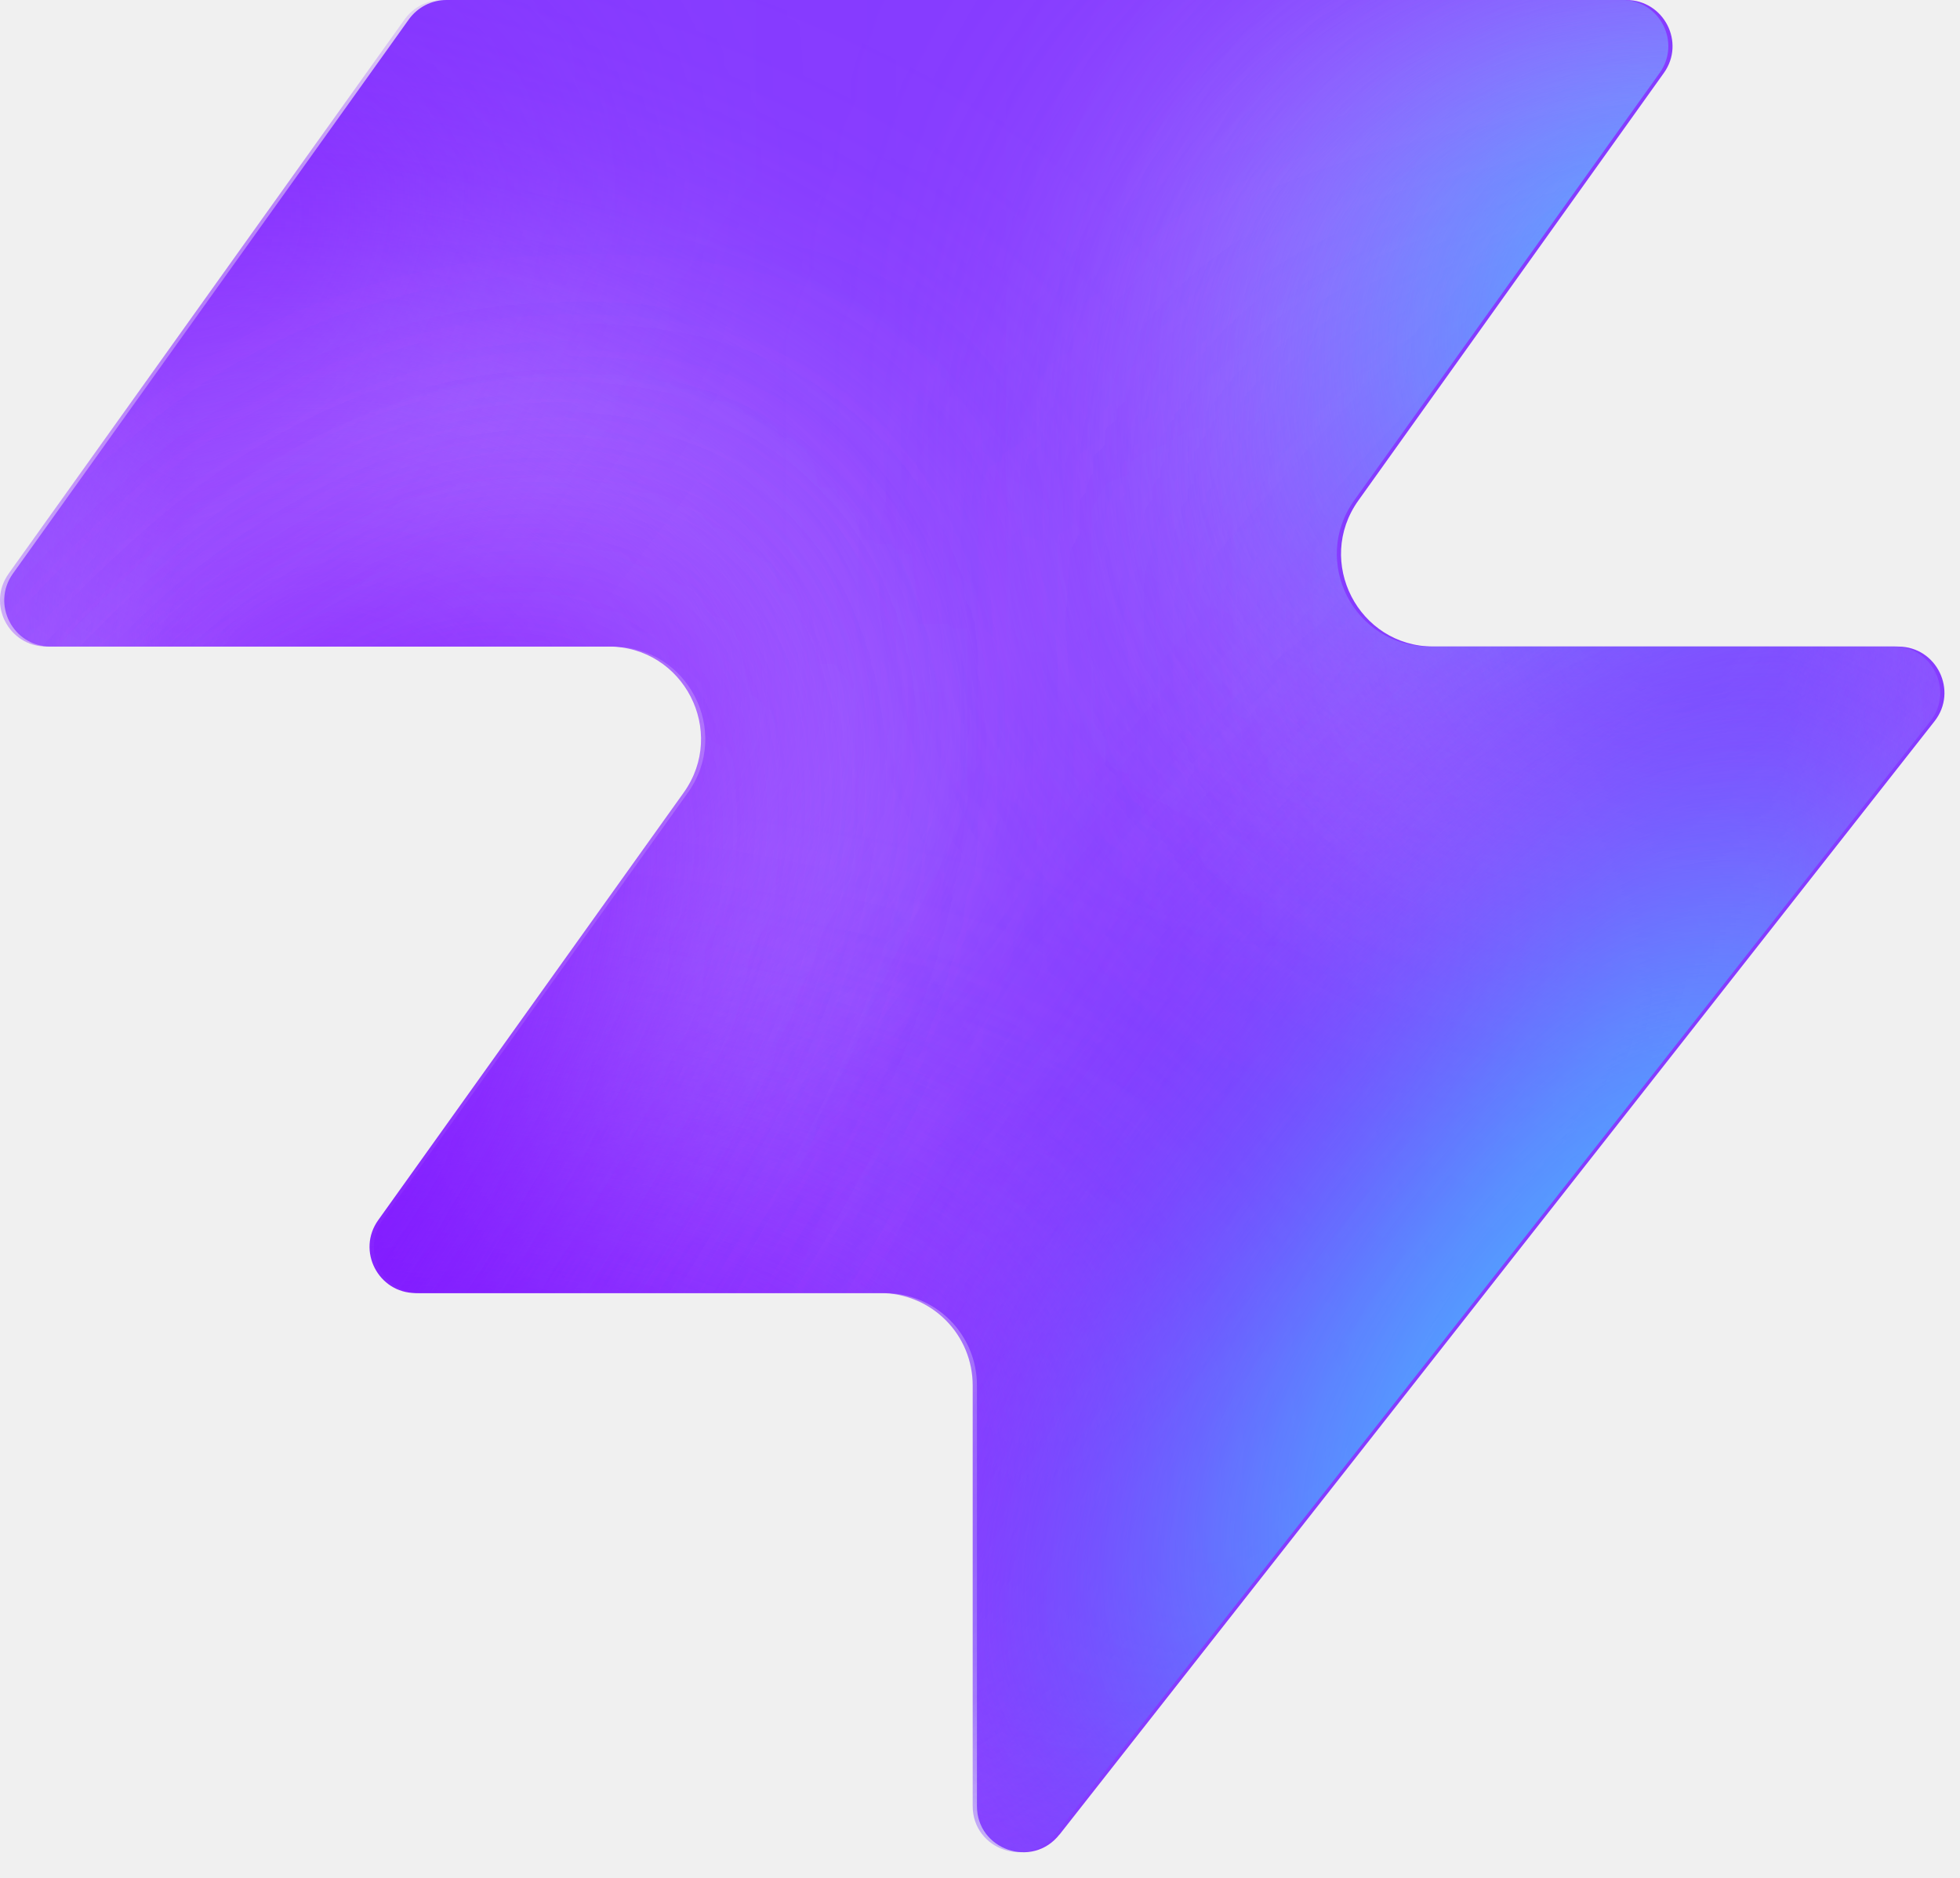
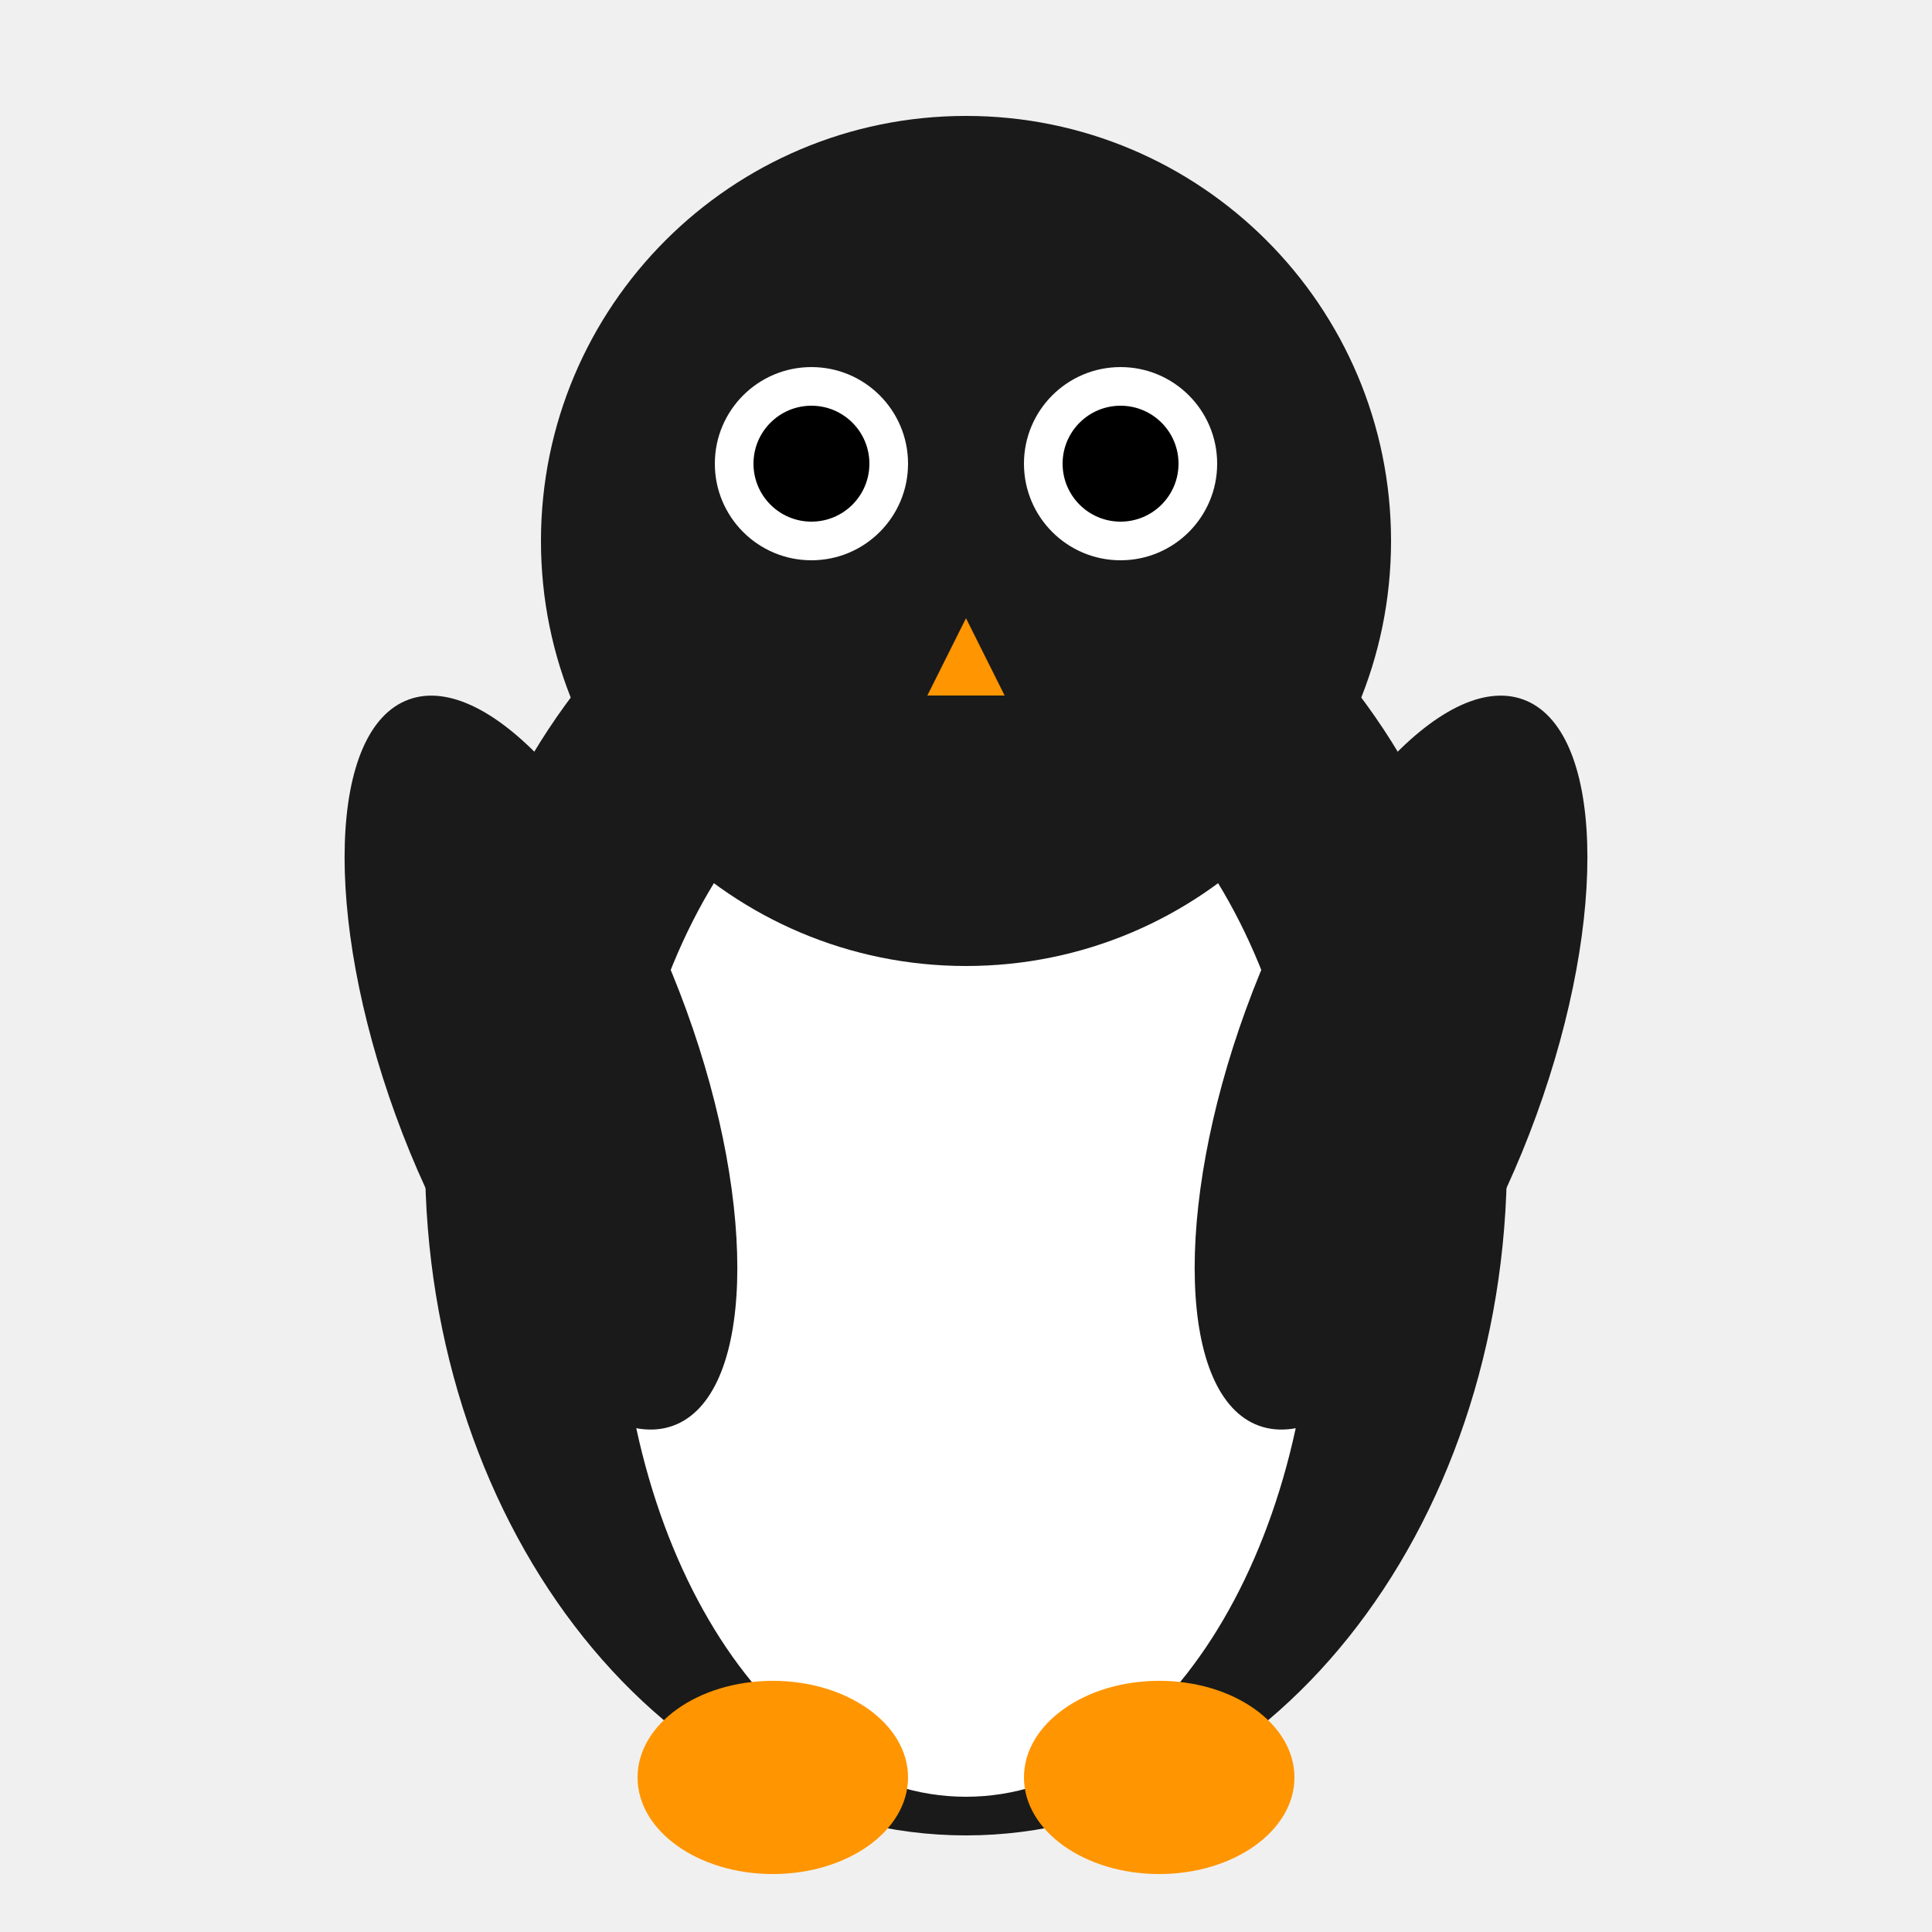
- <svg xmlns="http://www.w3.org/2000/svg" width="48" height="46" fill="none" viewBox="0 0 48 46">
-   <path fill="#863bff" d="M25.946 44.938c-.664.845-2.021.375-2.021-.698V33.937a2.26 2.26 0 0 0-2.262-2.262H10.287c-.92 0-1.456-1.04-.92-1.788l7.48-10.471c1.07-1.497 0-3.578-1.842-3.578H1.237c-.92 0-1.456-1.04-.92-1.788L10.013.474c.214-.297.556-.474.92-.474h28.894c.92 0 1.456 1.04.92 1.788l-7.48 10.471c-1.07 1.498 0 3.579 1.842 3.579h11.377c.943 0 1.473 1.088.89 1.83L25.947 44.94z" style="fill:#863bff;fill:color(display-p3 .525 .23 1);fill-opacity:1" />
-   <mask id="a" width="48" height="46" x="0" y="0" maskUnits="userSpaceOnUse" style="mask-type:alpha">
-     <path fill="#000" d="M25.842 44.938c-.664.844-2.021.375-2.021-.698V33.937a2.26 2.26 0 0 0-2.262-2.262H10.183c-.92 0-1.456-1.04-.92-1.788l7.48-10.471c1.07-1.498 0-3.579-1.842-3.579H1.133c-.92 0-1.456-1.04-.92-1.787L9.91.473c.214-.297.556-.474.92-.474h28.894c.92 0 1.456 1.04.92 1.788l-7.48 10.471c-1.07 1.498 0 3.578 1.842 3.578h11.377c.943 0 1.473 1.088.89 1.832L25.843 44.94z" style="fill:#000;fill-opacity:1" />
-   </mask>
-   <g mask="url(#a)">
-     <g filter="url(#b)">
-       <ellipse cx="5.508" cy="14.704" fill="#ede6ff" rx="5.508" ry="14.704" style="fill:#ede6ff;fill:color(display-p3 .927 .903 1);fill-opacity:1" transform="matrix(.00324 1 1 -.00324 -4.47 31.516)" />
-     </g>
-     <g filter="url(#c)">
-       <ellipse cx="10.399" cy="29.851" fill="#ede6ff" rx="10.399" ry="29.851" style="fill:#ede6ff;fill:color(display-p3 .927 .903 1);fill-opacity:1" transform="matrix(.00324 1 1 -.00324 -39.328 7.883)" />
-     </g>
-     <g filter="url(#d)">
-       <ellipse cx="5.508" cy="30.487" fill="#7e14ff" rx="5.508" ry="30.487" style="fill:#7e14ff;fill:color(display-p3 .492 .077 1);fill-opacity:1" transform="rotate(89.814 -25.913 -14.639)scale(1 -1)" />
-     </g>
-     <g filter="url(#e)">
-       <ellipse cx="5.508" cy="30.599" fill="#7e14ff" rx="5.508" ry="30.599" style="fill:#7e14ff;fill:color(display-p3 .492 .077 1);fill-opacity:1" transform="rotate(89.814 -32.644 -3.334)scale(1 -1)" />
-     </g>
-     <g filter="url(#f)">
-       <ellipse cx="5.508" cy="30.599" fill="#7e14ff" rx="5.508" ry="30.599" style="fill:#7e14ff;fill:color(display-p3 .492 .077 1);fill-opacity:1" transform="matrix(.00324 1 1 -.00324 -34.34 30.47)" />
-     </g>
-     <g filter="url(#g)">
-       <ellipse cx="14.072" cy="22.078" fill="#ede6ff" rx="14.072" ry="22.078" style="fill:#ede6ff;fill:color(display-p3 .927 .903 1);fill-opacity:1" transform="rotate(93.35 24.506 48.493)scale(-1 1)" />
-     </g>
-     <g filter="url(#h)">
-       <ellipse cx="3.47" cy="21.501" fill="#7e14ff" rx="3.47" ry="21.501" style="fill:#7e14ff;fill:color(display-p3 .492 .077 1);fill-opacity:1" transform="rotate(89.009 28.708 47.59)scale(-1 1)" />
-     </g>
-     <g filter="url(#i)">
-       <ellipse cx="3.47" cy="21.501" fill="#7e14ff" rx="3.47" ry="21.501" style="fill:#7e14ff;fill:color(display-p3 .492 .077 1);fill-opacity:1" transform="rotate(89.009 28.708 47.59)scale(-1 1)" />
-     </g>
-     <g filter="url(#j)">
-       <ellipse cx=".387" cy="8.972" fill="#7e14ff" rx="4.407" ry="29.108" style="fill:#7e14ff;fill:color(display-p3 .492 .077 1);fill-opacity:1" transform="rotate(39.51 .387 8.972)" />
-     </g>
-     <g filter="url(#k)">
-       <ellipse cx="47.523" cy="-6.092" fill="#7e14ff" rx="4.407" ry="29.108" style="fill:#7e14ff;fill:color(display-p3 .492 .077 1);fill-opacity:1" transform="rotate(37.892 47.523 -6.092)" />
-     </g>
-     <g filter="url(#l)">
-       <ellipse cx="41.412" cy="6.333" fill="#47bfff" rx="5.971" ry="9.665" style="fill:#47bfff;fill:color(display-p3 .28 .748 1);fill-opacity:1" transform="rotate(37.892 41.412 6.333)" />
-     </g>
-     <g filter="url(#m)">
-       <ellipse cx="-1.879" cy="38.332" fill="#7e14ff" rx="4.407" ry="29.108" style="fill:#7e14ff;fill:color(display-p3 .492 .077 1);fill-opacity:1" transform="rotate(37.892 -1.88 38.332)" />
-     </g>
-     <g filter="url(#n)">
-       <ellipse cx="-1.879" cy="38.332" fill="#7e14ff" rx="4.407" ry="29.108" style="fill:#7e14ff;fill:color(display-p3 .492 .077 1);fill-opacity:1" transform="rotate(37.892 -1.88 38.332)" />
-     </g>
-     <g filter="url(#o)">
-       <ellipse cx="35.651" cy="29.907" fill="#7e14ff" rx="4.407" ry="29.108" style="fill:#7e14ff;fill:color(display-p3 .492 .077 1);fill-opacity:1" transform="rotate(37.892 35.651 29.907)" />
-     </g>
-     <g filter="url(#p)">
-       <ellipse cx="38.418" cy="32.4" fill="#47bfff" rx="5.971" ry="15.297" style="fill:#47bfff;fill:color(display-p3 .28 .748 1);fill-opacity:1" transform="rotate(37.892 38.418 32.4)" />
-     </g>
-   </g>
-   <defs>
-     <filter id="b" width="60.045" height="41.654" x="-19.77" y="16.149" color-interpolation-filters="sRGB" filterUnits="userSpaceOnUse">
-       <feFlood flood-opacity="0" result="BackgroundImageFix" />
-       <feBlend in="SourceGraphic" in2="BackgroundImageFix" result="shape" />
-       <feGaussianBlur result="effect1_foregroundBlur_2002_17158" stdDeviation="7.659" />
-     </filter>
-     <filter id="c" width="90.34" height="51.437" x="-54.613" y="-7.533" color-interpolation-filters="sRGB" filterUnits="userSpaceOnUse">
-       <feFlood flood-opacity="0" result="BackgroundImageFix" />
-       <feBlend in="SourceGraphic" in2="BackgroundImageFix" result="shape" />
-       <feGaussianBlur result="effect1_foregroundBlur_2002_17158" stdDeviation="7.659" />
-     </filter>
-     <filter id="d" width="79.355" height="29.4" x="-49.64" y="2.03" color-interpolation-filters="sRGB" filterUnits="userSpaceOnUse">
-       <feFlood flood-opacity="0" result="BackgroundImageFix" />
-       <feBlend in="SourceGraphic" in2="BackgroundImageFix" result="shape" />
-       <feGaussianBlur result="effect1_foregroundBlur_2002_17158" stdDeviation="4.596" />
-     </filter>
-     <filter id="e" width="79.579" height="29.4" x="-45.045" y="20.029" color-interpolation-filters="sRGB" filterUnits="userSpaceOnUse">
-       <feFlood flood-opacity="0" result="BackgroundImageFix" />
-       <feBlend in="SourceGraphic" in2="BackgroundImageFix" result="shape" />
-       <feGaussianBlur result="effect1_foregroundBlur_2002_17158" stdDeviation="4.596" />
-     </filter>
-     <filter id="f" width="79.579" height="29.4" x="-43.513" y="21.178" color-interpolation-filters="sRGB" filterUnits="userSpaceOnUse">
-       <feFlood flood-opacity="0" result="BackgroundImageFix" />
-       <feBlend in="SourceGraphic" in2="BackgroundImageFix" result="shape" />
-       <feGaussianBlur result="effect1_foregroundBlur_2002_17158" stdDeviation="4.596" />
-     </filter>
-     <filter id="g" width="74.749" height="58.852" x="15.756" y="-17.901" color-interpolation-filters="sRGB" filterUnits="userSpaceOnUse">
-       <feFlood flood-opacity="0" result="BackgroundImageFix" />
-       <feBlend in="SourceGraphic" in2="BackgroundImageFix" result="shape" />
-       <feGaussianBlur result="effect1_foregroundBlur_2002_17158" stdDeviation="7.659" />
-     </filter>
-     <filter id="h" width="61.377" height="25.362" x="23.548" y="2.284" color-interpolation-filters="sRGB" filterUnits="userSpaceOnUse">
-       <feFlood flood-opacity="0" result="BackgroundImageFix" />
-       <feBlend in="SourceGraphic" in2="BackgroundImageFix" result="shape" />
-       <feGaussianBlur result="effect1_foregroundBlur_2002_17158" stdDeviation="4.596" />
-     </filter>
-     <filter id="i" width="61.377" height="25.362" x="23.548" y="2.284" color-interpolation-filters="sRGB" filterUnits="userSpaceOnUse">
-       <feFlood flood-opacity="0" result="BackgroundImageFix" />
-       <feBlend in="SourceGraphic" in2="BackgroundImageFix" result="shape" />
-       <feGaussianBlur result="effect1_foregroundBlur_2002_17158" stdDeviation="4.596" />
-     </filter>
-     <filter id="j" width="56.045" height="63.649" x="-27.636" y="-22.853" color-interpolation-filters="sRGB" filterUnits="userSpaceOnUse">
-       <feFlood flood-opacity="0" result="BackgroundImageFix" />
-       <feBlend in="SourceGraphic" in2="BackgroundImageFix" result="shape" />
-       <feGaussianBlur result="effect1_foregroundBlur_2002_17158" stdDeviation="4.596" />
-     </filter>
-     <filter id="k" width="54.814" height="64.646" x="20.116" y="-38.415" color-interpolation-filters="sRGB" filterUnits="userSpaceOnUse">
-       <feFlood flood-opacity="0" result="BackgroundImageFix" />
-       <feBlend in="SourceGraphic" in2="BackgroundImageFix" result="shape" />
-       <feGaussianBlur result="effect1_foregroundBlur_2002_17158" stdDeviation="4.596" />
-     </filter>
-     <filter id="l" width="33.541" height="35.313" x="24.641" y="-11.323" color-interpolation-filters="sRGB" filterUnits="userSpaceOnUse">
-       <feFlood flood-opacity="0" result="BackgroundImageFix" />
-       <feBlend in="SourceGraphic" in2="BackgroundImageFix" result="shape" />
-       <feGaussianBlur result="effect1_foregroundBlur_2002_17158" stdDeviation="4.596" />
-     </filter>
-     <filter id="m" width="54.814" height="64.646" x="-29.286" y="6.009" color-interpolation-filters="sRGB" filterUnits="userSpaceOnUse">
-       <feFlood flood-opacity="0" result="BackgroundImageFix" />
-       <feBlend in="SourceGraphic" in2="BackgroundImageFix" result="shape" />
-       <feGaussianBlur result="effect1_foregroundBlur_2002_17158" stdDeviation="4.596" />
-     </filter>
-     <filter id="n" width="54.814" height="64.646" x="-29.286" y="6.009" color-interpolation-filters="sRGB" filterUnits="userSpaceOnUse">
-       <feFlood flood-opacity="0" result="BackgroundImageFix" />
-       <feBlend in="SourceGraphic" in2="BackgroundImageFix" result="shape" />
-       <feGaussianBlur result="effect1_foregroundBlur_2002_17158" stdDeviation="4.596" />
-     </filter>
-     <filter id="o" width="54.814" height="64.646" x="8.244" y="-2.416" color-interpolation-filters="sRGB" filterUnits="userSpaceOnUse">
-       <feFlood flood-opacity="0" result="BackgroundImageFix" />
-       <feBlend in="SourceGraphic" in2="BackgroundImageFix" result="shape" />
-       <feGaussianBlur result="effect1_foregroundBlur_2002_17158" stdDeviation="4.596" />
-     </filter>
-     <filter id="p" width="39.409" height="43.623" x="18.713" y="10.588" color-interpolation-filters="sRGB" filterUnits="userSpaceOnUse">
-       <feFlood flood-opacity="0" result="BackgroundImageFix" />
-       <feBlend in="SourceGraphic" in2="BackgroundImageFix" result="shape" />
-       <feGaussianBlur result="effect1_foregroundBlur_2002_17158" stdDeviation="4.596" />
-     </filter>
-   </defs>
+ <svg xmlns="http://www.w3.org/2000/svg" viewBox="0 0 100 100">
+   <ellipse cx="50" cy="60" rx="28" ry="35" fill="#1a1a1a" />
+   <ellipse cx="50" cy="65" rx="18" ry="28" fill="#ffffff" />
+   <circle cx="50" cy="28" r="22" fill="#1a1a1a" />
+   <circle cx="42" cy="24" r="5" fill="#ffffff" />
+   <circle cx="58" cy="24" r="5" fill="#ffffff" />
+   <circle cx="42" cy="24" r="3" fill="#000000" />
+   <circle cx="58" cy="24" r="3" fill="#000000" />
+   <path d="M 50 32 L 48 36 L 52 36 Z" fill="#ff9500" />
+   <ellipse cx="40" cy="92" rx="7" ry="5" fill="#ff9500" />
+   <ellipse cx="60" cy="92" rx="7" ry="5" fill="#ff9500" />
+   <ellipse cx="28" cy="55" rx="8" ry="20" fill="#1a1a1a" transform="rotate(-20 28 55)" />
+   <ellipse cx="72" cy="55" rx="8" ry="20" fill="#1a1a1a" transform="rotate(20 72 55)" />
</svg>
